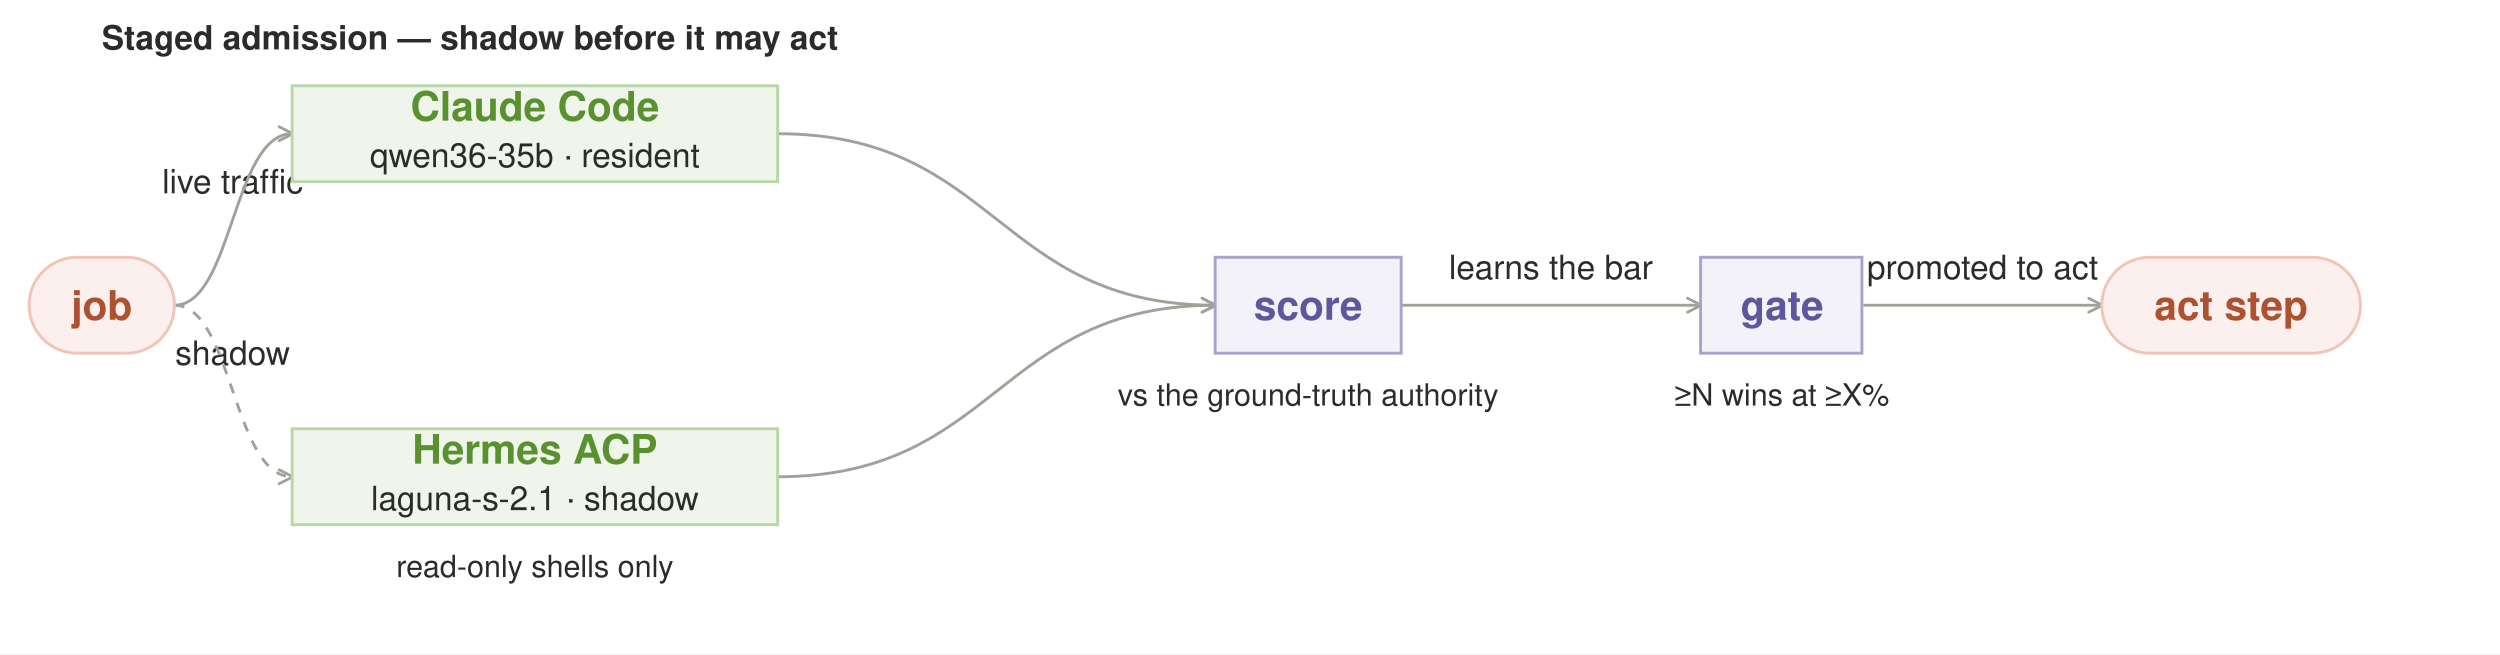
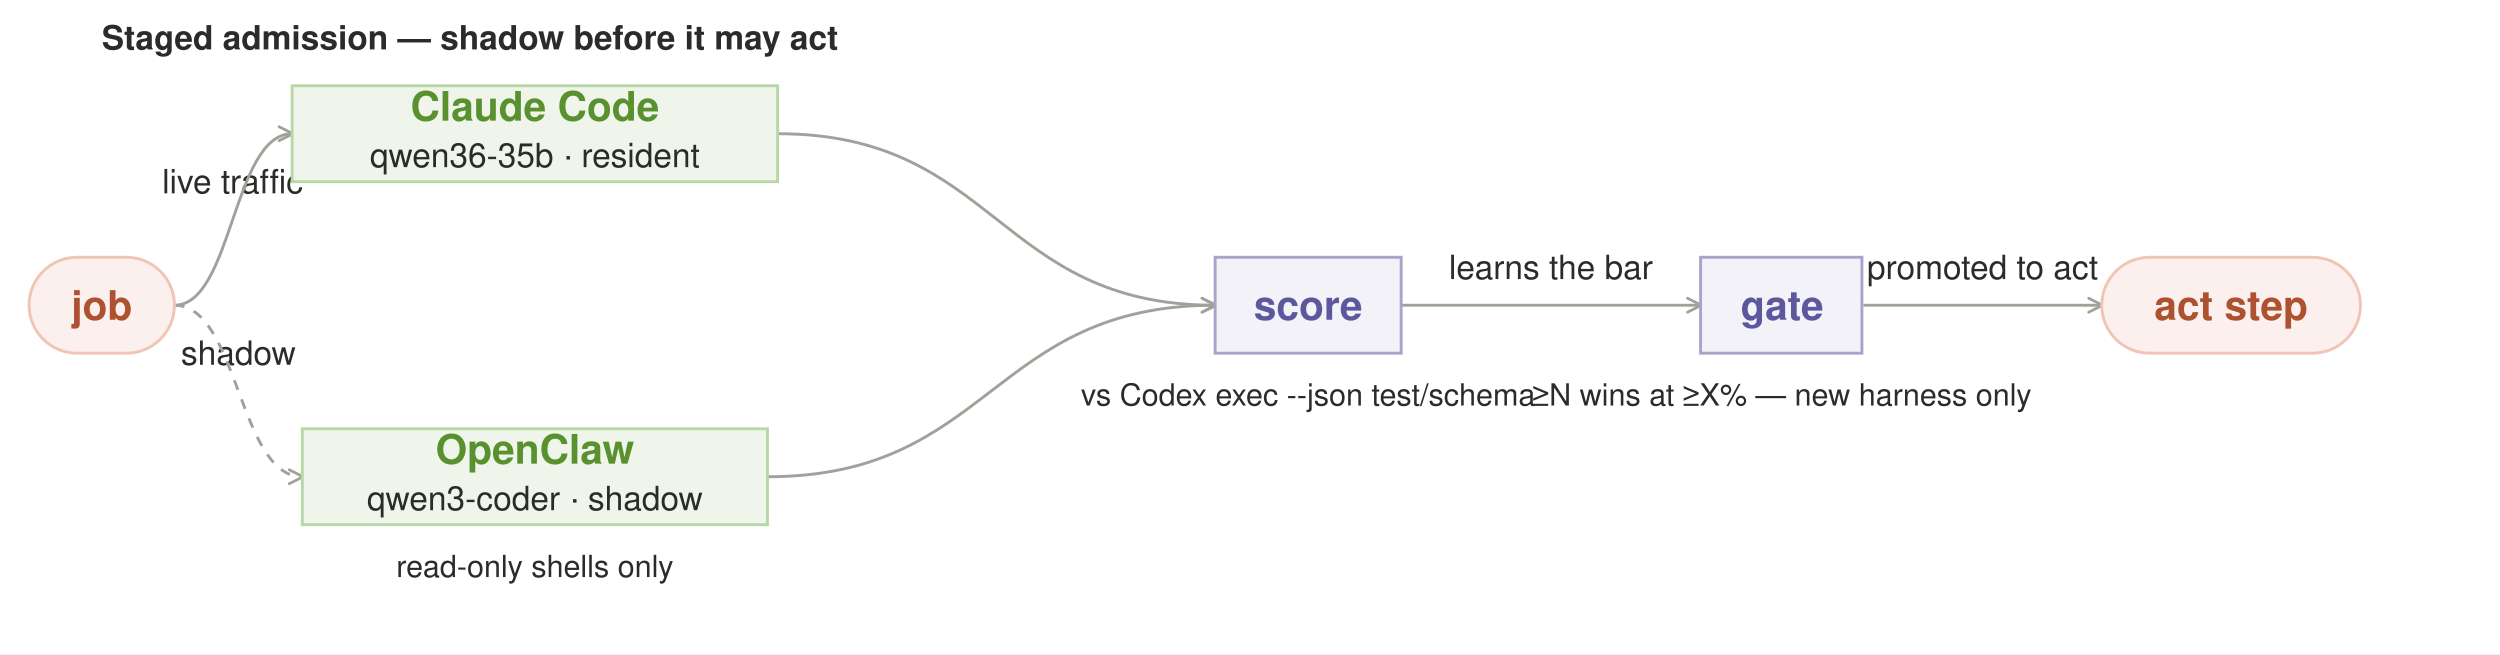
<svg xmlns="http://www.w3.org/2000/svg" viewBox="0 0 1720 450" font-family="Avenir Next, Nunito, Segoe UI, Helvetica, Arial, sans-serif">
  <defs>
    <marker id="ha" markerWidth="13.3" markerHeight="13.3" refX="11" refY="7.0" orient="auto" markerUnits="userSpaceOnUse">
      <path d="M2 2.2 L11.5 7.0 L2 11.8" fill="none" stroke="#a1a099" stroke-width="1.9" stroke-linecap="round" stroke-linejoin="round" />
    </marker>
    <marker id="Ha" markerWidth="18.1" markerHeight="18.1" refX="15" refY="9.5" orient="auto" markerUnits="userSpaceOnUse">
      <path d="M2 3.0 L15.6 9.5 L2 16.0" fill="none" stroke="#a1a099" stroke-width="3.0" stroke-linecap="round" stroke-linejoin="round" />
    </marker>
    <marker id="hg" markerWidth="13.3" markerHeight="13.3" refX="11" refY="7.0" orient="auto" markerUnits="userSpaceOnUse">
      <path d="M2 2.2 L11.5 7.0 L2 11.8" fill="none" stroke="#5a912f" stroke-width="1.9" stroke-linecap="round" stroke-linejoin="round" />
    </marker>
    <marker id="Hg" markerWidth="18.1" markerHeight="18.1" refX="15" refY="9.5" orient="auto" markerUnits="userSpaceOnUse">
      <path d="M2 3.0 L15.6 9.5 L2 16.0" fill="none" stroke="#5a912f" stroke-width="3.0" stroke-linecap="round" stroke-linejoin="round" />
    </marker>
    <marker id="hp" markerWidth="13.3" markerHeight="13.3" refX="11" refY="7.0" orient="auto" markerUnits="userSpaceOnUse">
      <path d="M2 2.2 L11.5 7.0 L2 11.8" fill="none" stroke="#5d579d" stroke-width="1.9" stroke-linecap="round" stroke-linejoin="round" />
    </marker>
    <marker id="Hp" markerWidth="18.1" markerHeight="18.1" refX="15" refY="9.5" orient="auto" markerUnits="userSpaceOnUse">
      <path d="M2 3.0 L15.6 9.5 L2 16.0" fill="none" stroke="#5d579d" stroke-width="3.0" stroke-linecap="round" stroke-linejoin="round" />
    </marker>
    <marker id="hc" markerWidth="13.3" markerHeight="13.3" refX="11" refY="7.0" orient="auto" markerUnits="userSpaceOnUse">
      <path d="M2 2.2 L11.5 7.0 L2 11.8" fill="none" stroke="#ad5130" stroke-width="1.9" stroke-linecap="round" stroke-linejoin="round" />
    </marker>
    <marker id="Hc" markerWidth="18.1" markerHeight="18.1" refX="15" refY="9.5" orient="auto" markerUnits="userSpaceOnUse">
      <path d="M2 3.0 L15.6 9.5 L2 16.0" fill="none" stroke="#ad5130" stroke-width="3.0" stroke-linecap="round" stroke-linejoin="round" />
    </marker>
    <marker id="hk" markerWidth="13.3" markerHeight="13.3" refX="11" refY="7.0" orient="auto" markerUnits="userSpaceOnUse">
      <path d="M2 2.2 L11.5 7.0 L2 11.8" fill="none" stroke="#2b2b29" stroke-width="1.9" stroke-linecap="round" stroke-linejoin="round" />
    </marker>
    <marker id="Hk" markerWidth="18.1" markerHeight="18.1" refX="15" refY="9.5" orient="auto" markerUnits="userSpaceOnUse">
      <path d="M2 3.0 L15.6 9.5 L2 16.0" fill="none" stroke="#2b2b29" stroke-width="3.0" stroke-linecap="round" stroke-linejoin="round" />
    </marker>
  </defs>
  <rect width="1720" height="450" fill="#fff" />
  <text x="70" y="34" text-anchor="start" fill="#2b2b29" font-size="23" font-weight="700">Staged admission — shadow before it may act</text>
  <text x="160" y="133" text-anchor="middle" fill="#2b2b29" font-size="23">live traffic</text>
-   <text x="160" y="251" text-anchor="middle" fill="#2b2b29" font-size="23">shadow</text>
+   <text x="164" y="251" text-anchor="middle" fill="#2b2b29" font-size="23">shadow</text>
  <text x="1067" y="192" text-anchor="middle" fill="#2b2b29" font-size="23">learns the bar</text>
  <text x="1364" y="192" text-anchor="middle" fill="#2b2b29" font-size="23">promoted to act</text>
  <path d="M 120 210 C 160 210, 160 92, 201 92" fill="none" stroke="#a1a099" stroke-width="2" marker-end="url(#ha)" />
-   <path d="M 120 210 C 160 210, 160 328, 201 328" fill="none" stroke="#a1a099" stroke-width="2" stroke-dasharray="7 7" marker-end="url(#ha)" />
+   <path d="M 120 210 C 164 210, 164 328, 208 328" fill="none" stroke="#a1a099" stroke-width="2" stroke-dasharray="7 7" marker-end="url(#ha)" />
  <path d="M 535 92 C 686 92, 686 210, 836 210" fill="none" stroke="#a1a099" stroke-width="2" marker-end="url(#ha)" />
-   <path d="M 535 328 C 686 328, 686 210, 836 210" fill="none" stroke="#a1a099" stroke-width="2" marker-end="url(#ha)" />
+   <path d="M 528 328 C 682 328, 682 210, 836 210" fill="none" stroke="#a1a099" stroke-width="2" marker-end="url(#ha)" />
  <path d="M 964 210 C 1067 210, 1067 210, 1170 210" fill="none" stroke="#a1a099" stroke-width="2" marker-end="url(#ha)" />
  <path d="M 1282 210 C 1364 210, 1364 210, 1446 210" fill="none" stroke="#a1a099" stroke-width="2" marker-end="url(#ha)" />
  <rect x="20" y="177" width="100" height="66" rx="33" fill="#fbf0ed" stroke="#f0c5b6" stroke-width="2" />
  <text x="70" y="220" text-anchor="middle" fill="#ad5130" font-size="28" font-weight="600">job</text>
  <rect x="201" y="59" width="334" height="66" rx="0" fill="#eff5ea" stroke="#b8d7a6" stroke-width="2" />
  <text x="368" y="83" text-anchor="middle" fill="#5a912f" font-size="28" font-weight="600">Claude Code</text>
  <text x="368" y="115" text-anchor="middle" fill="#2b2b29" font-size="23">qwen36-35b · resident</text>
-   <rect x="201" y="295" width="334" height="66" rx="0" fill="#eff5ea" stroke="#b8d7a6" stroke-width="2" />
-   <text x="368" y="319" text-anchor="middle" fill="#5a912f" font-size="28" font-weight="600">Hermes ACP</text>
-   <text x="368" y="351" text-anchor="middle" fill="#2b2b29" font-size="23">laguna-s-2.1 · shadow</text>
+   <rect x="208" y="295" width="320" height="66" rx="0" fill="#eff5ea" stroke="#b8d7a6" stroke-width="2" />
+   <text x="368" y="319" text-anchor="middle" fill="#5a912f" font-size="28" font-weight="600">OpenClaw</text>
+   <text x="368" y="351" text-anchor="middle" fill="#2b2b29" font-size="23">qwen3-coder · shadow</text>
  <text x="368" y="397" text-anchor="middle" fill="#2b2b29" font-size="21">read-only shells only</text>
  <rect x="836" y="177" width="128" height="66" rx="0" fill="#f3f2f9" stroke="#a9a3c9" stroke-width="2" />
  <text x="900" y="220" text-anchor="middle" fill="#5d579d" font-size="28" font-weight="600">score</text>
-   <text x="900" y="279" text-anchor="middle" fill="#2b2b29" font-size="21">vs the ground-truth authority</text>
+   <text x="900" y="279" text-anchor="middle" fill="#2b2b29" font-size="21">vs Codex exec --json test/schema</text>
  <rect x="1170" y="177" width="111" height="66" rx="0" fill="#f3f2f9" stroke="#a9a3c9" stroke-width="2" />
  <text x="1226" y="220" text-anchor="middle" fill="#5d579d" font-size="28" font-weight="600">gate</text>
-   <text x="1226" y="279" text-anchor="middle" fill="#2b2b29" font-size="21">≥N wins at ≥X%</text>
+   <text x="1226" y="279" text-anchor="middle" fill="#2b2b29" font-size="21">≥N wins at ≥X% — new harness only</text>
  <rect x="1446" y="177" width="178" height="66" rx="33" fill="#fbf0ed" stroke="#f0c5b6" stroke-width="2" />
  <text x="1535" y="220" text-anchor="middle" fill="#ad5130" font-size="28" font-weight="600">act step</text>
</svg>
